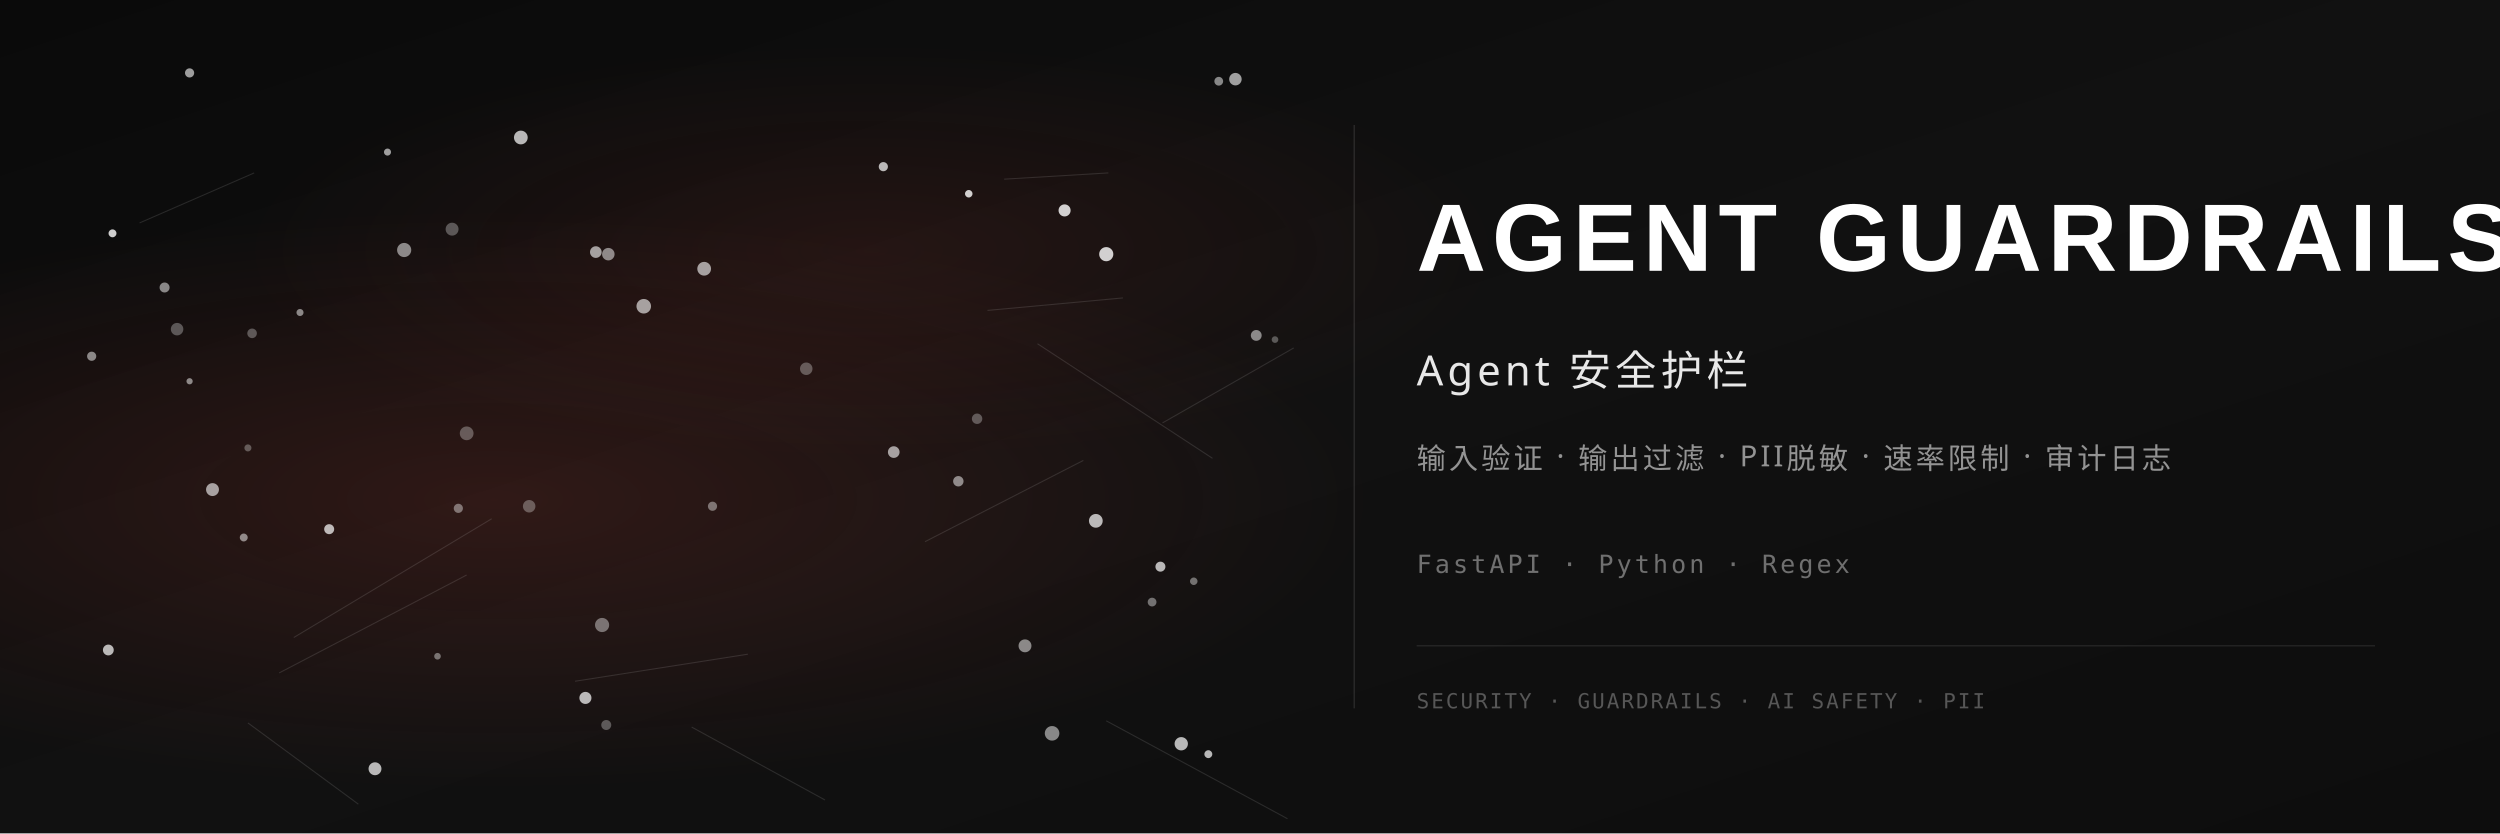
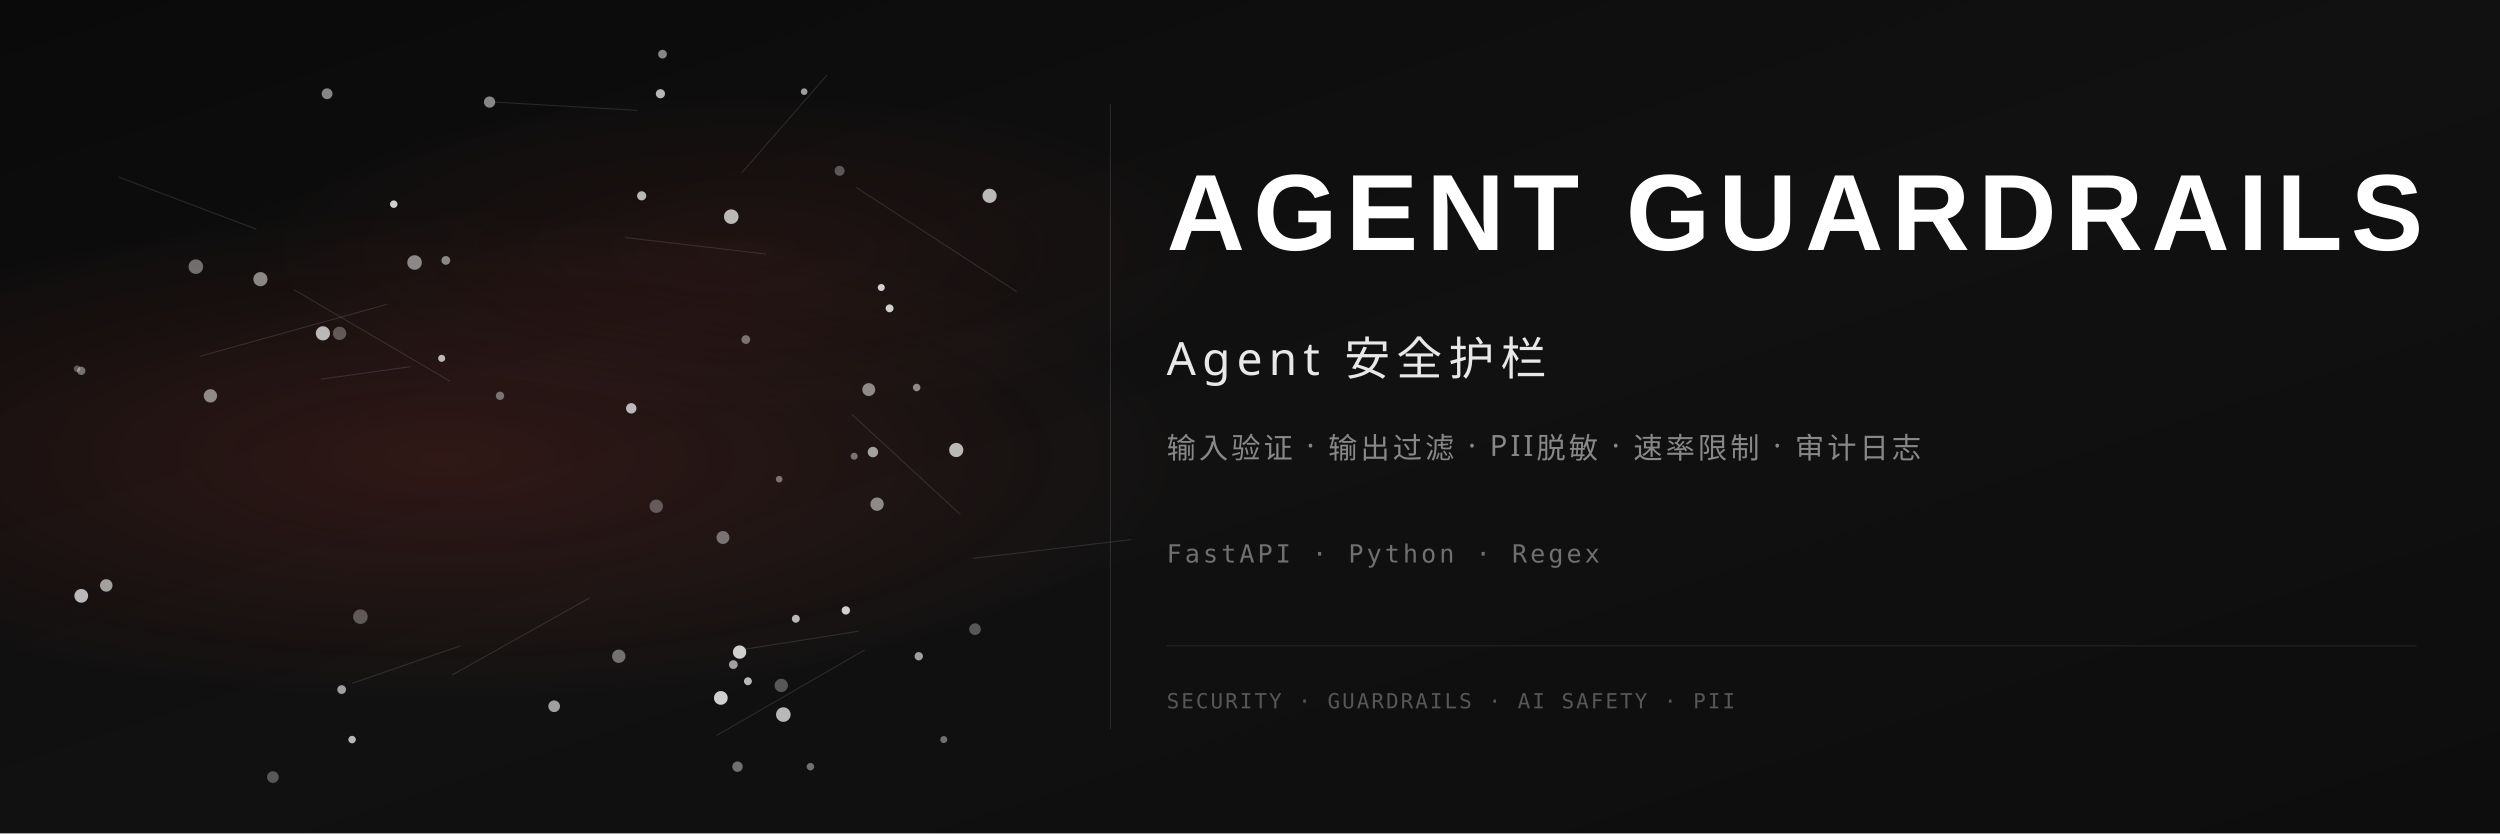
<svg xmlns="http://www.w3.org/2000/svg" viewBox="0 0 1200 400" width="1200" height="400">
  <defs>
    <linearGradient id="bg" x1="0%" y1="0%" x2="100%" y2="100%">
      <stop offset="0%" style="stop-color:#0a0a0a" />
      <stop offset="50%" style="stop-color:#111111" />
      <stop offset="100%" style="stop-color:#0d0d0d" />
    </linearGradient>
-     <radialGradient id="glow1" cx="20%" cy="60%" r="35%">
+     <radialGradient id="glow1" cx="18%" cy="55%" r="30%">
      <stop offset="0%" style="stop-color:#E74C3C;stop-opacity:0.15" />
      <stop offset="100%" style="stop-color:#E74C3C;stop-opacity:0" />
    </radialGradient>
-     <radialGradient id="glow2" cx="35%" cy="30%" r="25%">
-       <stop offset="0%" style="stop-color:#E74C3C;stop-opacity:0.1" />
+     <radialGradient id="glow2" cx="30%" cy="30%" r="20%">
+       <stop offset="0%" style="stop-color:#E74C3C;stop-opacity:0.08" />
      <stop offset="100%" style="stop-color:#E74C3C;stop-opacity:0" />
    </radialGradient>
  </defs>
  <rect width="1200" height="400" fill="url(#bg)" />
  <rect width="1200" height="400" fill="url(#glow1)" />
  <rect width="1200" height="400" fill="url(#glow2)" />
-   <circle cx="585" cy="39" r="2.1" fill="white" opacity="0.5" />
-   <circle cx="424" cy="80" r="2.2" fill="white" opacity="0.7" />
-   <circle cx="342" cy="243" r="2.2" fill="white" opacity="0.4" />
-   <circle cx="180" cy="369" r="3.1" fill="white" opacity="0.7" />
-   <circle cx="158" cy="254" r="2.4" fill="white" opacity="0.7" />
-   <circle cx="79" cy="138" r="2.4" fill="white" opacity="0.5" />
-   <circle cx="117" cy="258" r="1.9" fill="white" opacity="0.5" />
-   <circle cx="526" cy="250" r="3.3" fill="white" opacity="0.7" />
-   <circle cx="102" cy="235" r="3.1" fill="white" opacity="0.6" />
-   <circle cx="573" cy="279" r="1.8" fill="white" opacity="0.4" />
-   <circle cx="291" cy="348" r="2.4" fill="white" opacity="0.3" />
-   <circle cx="612" cy="163" r="1.6" fill="white" opacity="0.3" />
-   <circle cx="121" cy="160" r="2.3" fill="white" opacity="0.3" />
-   <circle cx="186" cy="73" r="1.7" fill="white" opacity="0.6" />
-   <circle cx="553" cy="289" r="2.1" fill="white" opacity="0.4" />
-   <circle cx="292" cy="122" r="3.0" fill="white" opacity="0.5" />
-   <circle cx="250" cy="66" r="3.3" fill="white" opacity="0.7" />
-   <circle cx="224" cy="208" r="3.3" fill="white" opacity="0.3" />
-   <circle cx="54" cy="112" r="1.9" fill="white" opacity="0.8" />
-   <circle cx="91" cy="35" r="2.2" fill="white" opacity="0.6" />
-   <circle cx="289" cy="300" r="3.4" fill="white" opacity="0.4" />
-   <circle cx="210" cy="315" r="1.6" fill="white" opacity="0.4" />
-   <circle cx="338" cy="129" r="3.3" fill="white" opacity="0.6" />
-   <circle cx="254" cy="243" r="3.0" fill="white" opacity="0.3" />
-   <circle cx="465" cy="93" r="1.8" fill="white" opacity="0.8" />
-   <circle cx="52" cy="312" r="2.6" fill="white" opacity="0.7" />
-   <circle cx="91" cy="183" r="1.5" fill="white" opacity="0.5" />
-   <circle cx="144" cy="150" r="1.7" fill="white" opacity="0.5" />
-   <circle cx="469" cy="201" r="2.5" fill="white" opacity="0.3" />
-   <circle cx="286" cy="121" r="2.8" fill="white" opacity="0.6" />
-   <circle cx="387" cy="177" r="3.0" fill="white" opacity="0.3" />
-   <circle cx="531" cy="122" r="3.4" fill="white" opacity="0.8" />
-   <circle cx="194" cy="120" r="3.4" fill="white" opacity="0.5" />
-   <circle cx="119" cy="215" r="1.7" fill="white" opacity="0.3" />
-   <circle cx="281" cy="335" r="2.9" fill="white" opacity="0.7" />
-   <circle cx="492" cy="310" r="3.1" fill="white" opacity="0.5" />
-   <circle cx="511" cy="101" r="2.9" fill="white" opacity="0.8" />
-   <circle cx="603" cy="161" r="2.6" fill="white" opacity="0.5" />
-   <circle cx="309" cy="147" r="3.5" fill="white" opacity="0.6" />
-   <circle cx="44" cy="171" r="2.2" fill="white" opacity="0.5" />
-   <circle cx="217" cy="110" r="3.1" fill="white" opacity="0.3" />
-   <circle cx="580" cy="362" r="1.9" fill="white" opacity="0.7" />
-   <circle cx="220" cy="244" r="2.2" fill="white" opacity="0.4" />
-   <circle cx="460" cy="231" r="2.5" fill="white" opacity="0.5" />
-   <circle cx="593" cy="38" r="3.0" fill="white" opacity="0.6" />
-   <circle cx="557" cy="272" r="2.4" fill="white" opacity="0.7" />
-   <circle cx="85" cy="158" r="3.0" fill="white" opacity="0.3" />
-   <circle cx="505" cy="352" r="3.5" fill="white" opacity="0.5" />
-   <circle cx="429" cy="217" r="2.8" fill="white" opacity="0.6" />
-   <circle cx="567" cy="357" r="3.2" fill="white" opacity="0.7" />
-   <line x1="498" y1="165" x2="582" y2="220" stroke="white" stroke-width="0.5" opacity="0.12" />
-   <line x1="474" y1="149" x2="539" y2="143" stroke="white" stroke-width="0.5" opacity="0.12" />
-   <line x1="332" y1="349" x2="396" y2="384" stroke="white" stroke-width="0.5" opacity="0.12" />
-   <line x1="531" y1="346" x2="618" y2="393" stroke="white" stroke-width="0.5" opacity="0.12" />
-   <line x1="444" y1="260" x2="520" y2="221" stroke="white" stroke-width="0.5" opacity="0.12" />
-   <line x1="558" y1="203" x2="621" y2="167" stroke="white" stroke-width="0.5" opacity="0.12" />
-   <line x1="276" y1="327" x2="359" y2="314" stroke="white" stroke-width="0.5" opacity="0.12" />
-   <line x1="482" y1="86" x2="532" y2="83" stroke="white" stroke-width="0.5" opacity="0.12" />
-   <line x1="119" y1="347" x2="172" y2="386" stroke="white" stroke-width="0.5" opacity="0.12" />
-   <line x1="67" y1="107" x2="122" y2="83" stroke="white" stroke-width="0.5" opacity="0.12" />
-   <line x1="134" y1="323" x2="224" y2="276" stroke="white" stroke-width="0.5" opacity="0.12" />
-   <line x1="141" y1="306" x2="236" y2="249" stroke="white" stroke-width="0.5" opacity="0.12" />
-   <line x1="650" y1="60" x2="650" y2="340" stroke="white" stroke-width="0.5" opacity="0.15" />
-   <text x="680" y="130" font-family="'SF Pro Display','Helvetica Neue',Arial,sans-serif" font-size="46" font-weight="800" fill="white" letter-spacing="3">AGENT GUARDRAILS</text>
-   <text x="680" y="185" font-family="'Noto Sans SC','PingFang SC','Microsoft YaHei',sans-serif" font-size="20" font-weight="500" fill="white" opacity="0.9" letter-spacing="2">Agent 安全护栏</text>
-   <text x="680" y="225" font-family="'Noto Sans SC','PingFang SC','Microsoft YaHei',sans-serif" font-size="14" font-weight="300" fill="white" opacity="0.55" letter-spacing="1.5">输入验证 · 输出过滤 · PII脱敏 · 速率限制 · 审计日志</text>
-   <text x="680" y="275" font-family="'SF Mono','Fira Code','Consolas',monospace" font-size="12" fill="white" opacity="0.4" letter-spacing="1.5">FastAPI · Python · Regex</text>
-   <line x1="680" y1="310" x2="1140" y2="310" stroke="white" stroke-width="0.5" opacity="0.12" />
-   <text x="680" y="340" font-family="'SF Mono','Fira Code','Consolas',monospace" font-size="10" fill="white" opacity="0.3" letter-spacing="1">SECURITY · GUARDRAILS · AI SAFETY · PII</text>
+   <circle cx="199" cy="126" r="3.5" fill="white" opacity="0.5" />
+   <circle cx="441" cy="315" r="2.0" fill="white" opacity="0.6" />
+   <circle cx="352" cy="319" r="2.1" fill="white" opacity="0.6" />
+   <circle cx="155" cy="160" r="3.4" fill="white" opacity="0.7" />
+   <circle cx="389" cy="368" r="1.8" fill="white" opacity="0.4" />
+   <circle cx="386" cy="44" r="1.6" fill="white" opacity="0.6" />
+   <circle cx="359" cy="327" r="1.9" fill="white" opacity="0.7" />
+   <circle cx="297" cy="315" r="3.2" fill="white" opacity="0.4" />
+   <circle cx="37" cy="177" r="1.6" fill="white" opacity="0.3" />
+   <circle cx="51" cy="281" r="3.0" fill="white" opacity="0.6" />
+   <circle cx="468" cy="302" r="2.8" fill="white" opacity="0.3" />
+   <circle cx="163" cy="160" r="3.2" fill="white" opacity="0.3" />
+   <circle cx="375" cy="329" r="3.2" fill="white" opacity="0.3" />
+   <circle cx="419" cy="217" r="2.5" fill="white" opacity="0.6" />
+   <circle cx="355" cy="313" r="3.2" fill="white" opacity="0.8" />
+   <circle cx="39" cy="178" r="2.0" fill="white" opacity="0.4" />
+   <circle cx="125" cy="134" r="3.4" fill="white" opacity="0.5" />
+   <circle cx="157" cy="45" r="2.6" fill="white" opacity="0.5" />
+   <circle cx="39" cy="286" r="3.3" fill="white" opacity="0.7" />
+   <circle cx="315" cy="243" r="3.2" fill="white" opacity="0.3" />
+   <circle cx="403" cy="82" r="2.4" fill="white" opacity="0.3" />
+   <circle cx="421" cy="242" r="3.2" fill="white" opacity="0.5" />
+   <circle cx="374" cy="230" r="1.6" fill="white" opacity="0.4" />
+   <circle cx="475" cy="94" r="3.4" fill="white" opacity="0.7" />
+   <circle cx="358" cy="163" r="2.1" fill="white" opacity="0.4" />
+   <circle cx="317" cy="45" r="2.2" fill="white" opacity="0.7" />
+   <circle cx="423" cy="138" r="1.7" fill="white" opacity="0.8" />
+   <circle cx="303" cy="196" r="2.5" fill="white" opacity="0.7" />
+   <circle cx="173" cy="296" r="3.5" fill="white" opacity="0.3" />
+   <circle cx="308" cy="94" r="2.2" fill="white" opacity="0.7" />
+   <circle cx="240" cy="190" r="2.0" fill="white" opacity="0.4" />
+   <circle cx="459" cy="216" r="3.4" fill="white" opacity="0.7" />
+   <circle cx="440" cy="186" r="1.8" fill="white" opacity="0.5" />
+   <circle cx="346" cy="335" r="3.3" fill="white" opacity="0.8" />
+   <circle cx="266" cy="339" r="2.8" fill="white" opacity="0.6" />
+   <circle cx="318" cy="26" r="2.1" fill="white" opacity="0.5" />
+   <circle cx="131" cy="373" r="2.8" fill="white" opacity="0.3" />
+   <circle cx="351" cy="104" r="3.5" fill="white" opacity="0.7" />
+   <circle cx="347" cy="258" r="3.1" fill="white" opacity="0.4" />
+   <circle cx="453" cy="355" r="1.7" fill="white" opacity="0.4" />
+   <circle cx="406" cy="293" r="2.0" fill="white" opacity="0.8" />
+   <circle cx="94" cy="128" r="3.5" fill="white" opacity="0.4" />
+   <circle cx="354" cy="368" r="2.5" fill="white" opacity="0.4" />
+   <circle cx="101" cy="190" r="3.2" fill="white" opacity="0.5" />
+   <circle cx="164" cy="331" r="2.1" fill="white" opacity="0.6" />
+   <circle cx="376" cy="343" r="3.5" fill="white" opacity="0.7" />
+   <circle cx="214" cy="125" r="2.1" fill="white" opacity="0.5" />
+   <circle cx="410" cy="219" r="1.7" fill="white" opacity="0.4" />
+   <circle cx="235" cy="49" r="2.7" fill="white" opacity="0.5" />
+   <circle cx="212" cy="172" r="1.7" fill="white" opacity="0.7" />
+   <circle cx="382" cy="297" r="1.9" fill="white" opacity="0.7" />
+   <circle cx="169" cy="355" r="1.8" fill="white" opacity="0.7" />
+   <circle cx="427" cy="148" r="1.9" fill="white" opacity="0.8" />
+   <circle cx="189" cy="98" r="1.8" fill="white" opacity="0.8" />
+   <circle cx="417" cy="187" r="3.1" fill="white" opacity="0.5" />
+   <line x1="411" y1="90" x2="488" y2="140" stroke="white" stroke-width="0.5" opacity="0.12" />
+   <line x1="154" y1="182" x2="197" y2="176" stroke="white" stroke-width="0.5" opacity="0.12" />
+   <line x1="217" y1="324" x2="283" y2="287" stroke="white" stroke-width="0.5" opacity="0.12" />
+   <line x1="467" y1="268" x2="543" y2="259" stroke="white" stroke-width="0.5" opacity="0.12" />
+   <line x1="141" y1="139" x2="216" y2="183" stroke="white" stroke-width="0.5" opacity="0.12" />
+   <line x1="356" y1="83" x2="397" y2="36" stroke="white" stroke-width="0.5" opacity="0.12" />
+   <line x1="355" y1="312" x2="412" y2="303" stroke="white" stroke-width="0.5" opacity="0.12" />
+   <line x1="57" y1="85" x2="123" y2="110" stroke="white" stroke-width="0.5" opacity="0.12" />
+   <line x1="300" y1="114" x2="368" y2="122" stroke="white" stroke-width="0.5" opacity="0.12" />
+   <line x1="169" y1="328" x2="221" y2="310" stroke="white" stroke-width="0.5" opacity="0.12" />
+   <line x1="344" y1="353" x2="415" y2="312" stroke="white" stroke-width="0.5" opacity="0.12" />
+   <line x1="96" y1="171" x2="186" y2="146" stroke="white" stroke-width="0.5" opacity="0.12" />
+   <line x1="237" y1="49" x2="306" y2="53" stroke="white" stroke-width="0.5" opacity="0.12" />
+   <line x1="409" y1="199" x2="461" y2="247" stroke="white" stroke-width="0.5" opacity="0.12" />
+   <line x1="533" y1="50" x2="533" y2="350" stroke="white" stroke-width="0.5" opacity="0.12" />
+   <text x="560" y="120" font-family="'SF Pro Display','Helvetica Neue',Arial,sans-serif" font-size="52" font-weight="800" fill="white" letter-spacing="4">AGENT GUARDRAILS</text>
+   <text x="560" y="180" font-family="'Noto Sans SC','PingFang SC','Microsoft YaHei',sans-serif" font-size="22" font-weight="500" fill="white" opacity="0.9" letter-spacing="3">Agent 安全护栏</text>
+   <text x="560" y="220" font-family="'Noto Sans SC','PingFang SC','Microsoft YaHei',sans-serif" font-size="14" font-weight="300" fill="white" opacity="0.5" letter-spacing="1.5">输入验证 · 输出过滤 · PII脱敏 · 速率限制 · 审计日志</text>
+   <text x="560" y="270" font-family="'SF Mono','Fira Code','Consolas',monospace" font-size="12" fill="white" opacity="0.4" letter-spacing="1.5">FastAPI · Python · Regex</text>
+   <line x1="560" y1="310" x2="1160" y2="310" stroke="white" stroke-width="0.5" opacity="0.1" />
+   <text x="560" y="340" font-family="'SF Mono','Fira Code','Consolas',monospace" font-size="10" fill="white" opacity="0.3" letter-spacing="1">SECURITY · GUARDRAILS · AI SAFETY · PII</text>
</svg>
